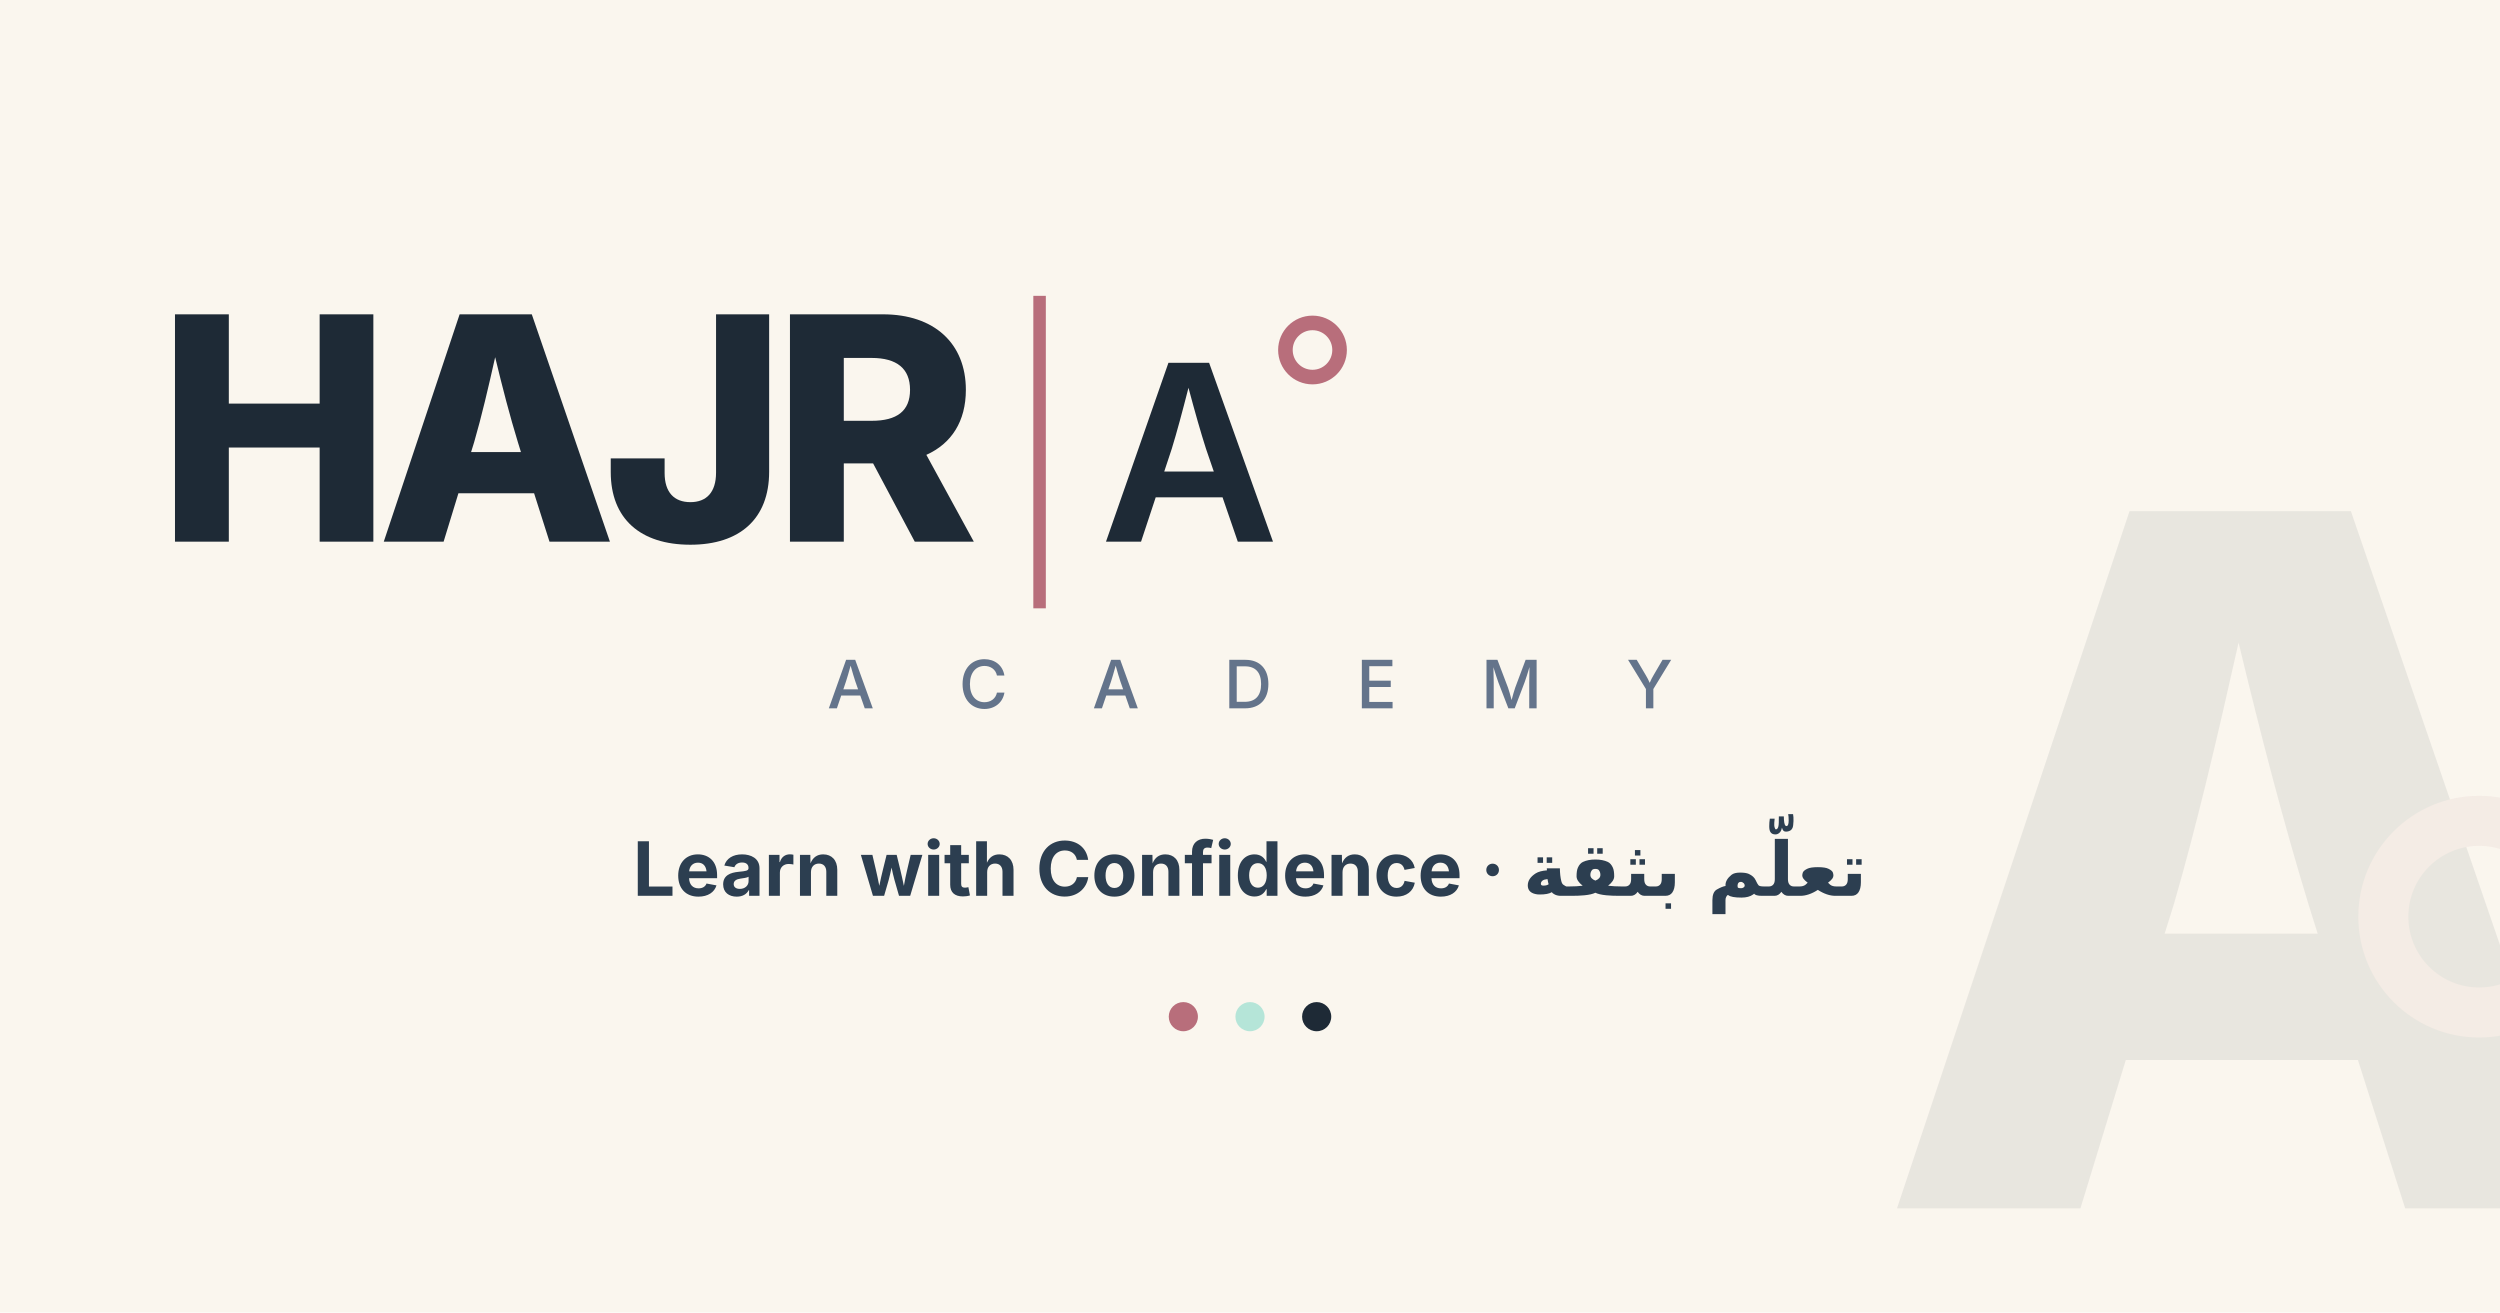
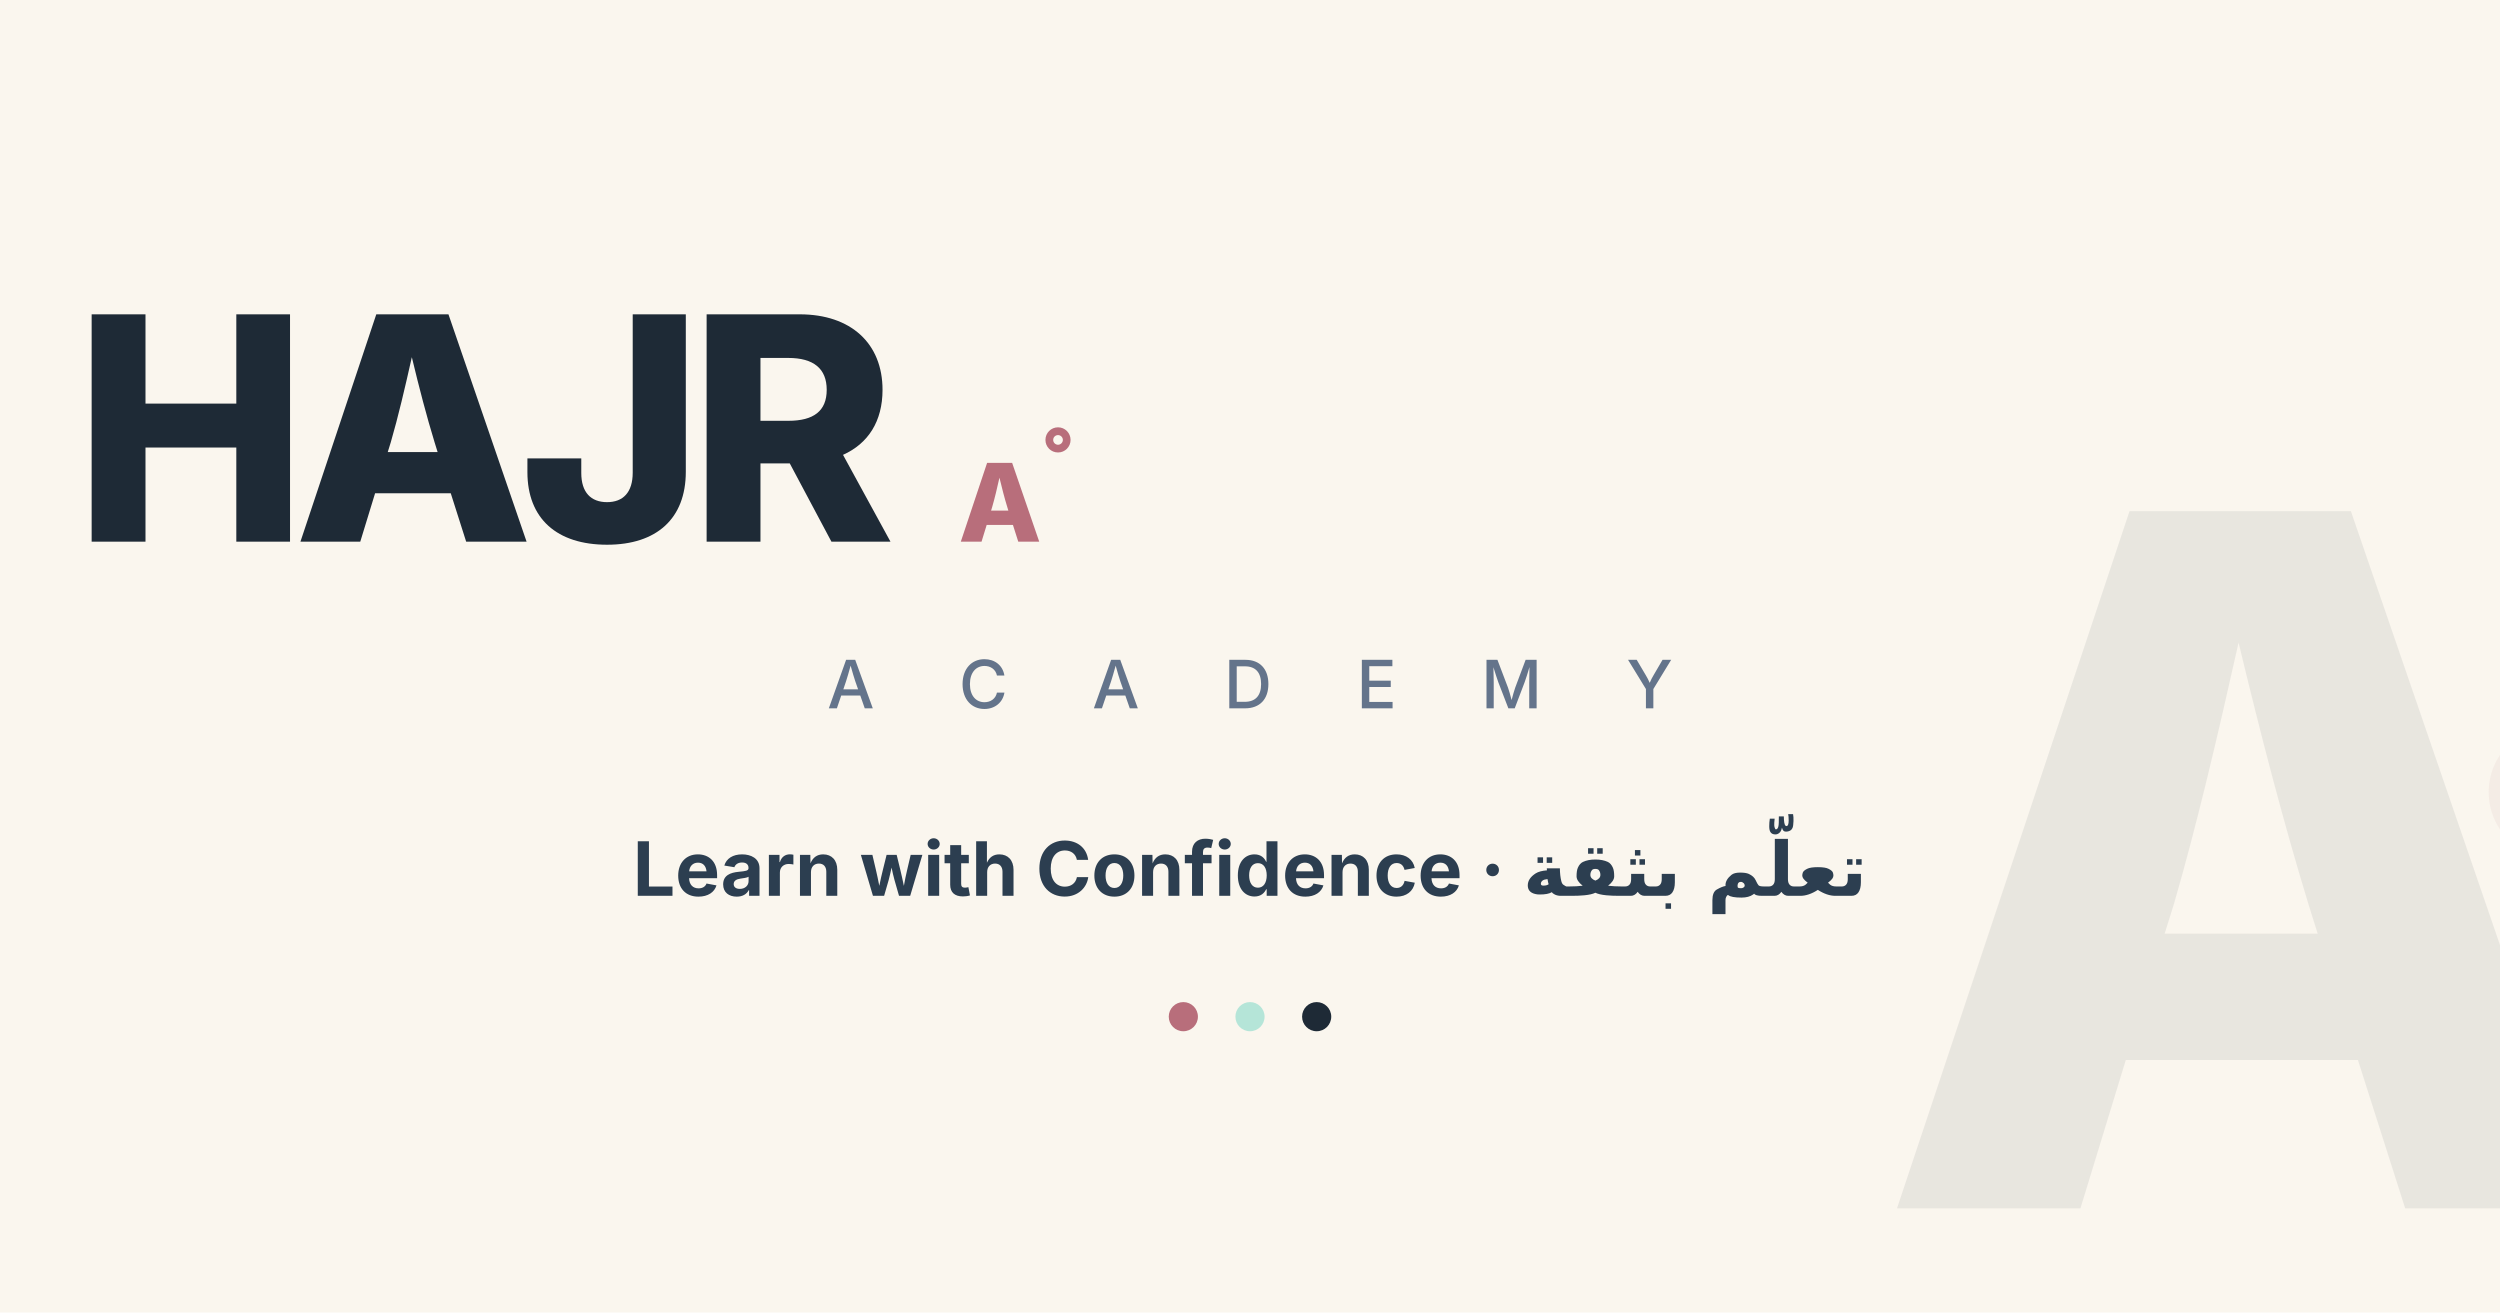
<svg xmlns="http://www.w3.org/2000/svg" viewBox="0 0 1200 630" width="1200" height="630">
  <rect width="1200" height="630" fill="#FAF6EE" />
  <g transform="translate(900, 360)" opacity="0.08">
    <text x="0" y="220" font-family="Inter, Helvetica, sans-serif" font-weight="800" font-size="460" letter-spacing="-20" fill="#1E2A36">A</text>
-     <circle cx="290" cy="80" r="46" fill="none" stroke="#B86E7B" stroke-width="24" />
+     <text x="285" y="120" font-family="Inter, Helvetica, sans-serif" font-weight="800" font-size="180" letter-spacing="-6" fill="#B86E7B">°</text>
  </g>
  <g transform="translate(600, 260)">
-     <text x="-130" y="0" text-anchor="end" font-family="Inter, Helvetica, sans-serif" font-weight="800" font-size="150" letter-spacing="-7" fill="#1E2A36">HAJR</text>
-     <rect x="-104" y="-118" width="6" height="150" fill="#B86E7B" />
-     <text x="-72" y="0" font-family="Inter, Helvetica, sans-serif" font-weight="600" font-size="118" letter-spacing="-3" fill="#1E2A36">A</text>
-     <circle cx="30" cy="-92" r="13" fill="none" stroke="#B86E7B" stroke-width="7" />
+     <text x="-170" y="0" text-anchor="end" font-family="Inter, Helvetica, sans-serif" font-weight="800" font-size="150" letter-spacing="-7" fill="#1E2A36">HAJR</text>
+     <text x="-140" y="0" font-family="Inter, Helvetica, sans-serif" font-weight="800" font-size="52" letter-spacing="-2" fill="#B86E7B">A</text>
+     <text x="-100" y="-30" font-family="Inter, Helvetica, sans-serif" font-weight="800" font-size="34" fill="#B86E7B">°</text>
  </g>
  <text x="600" y="340" text-anchor="middle" font-family="Inter, Helvetica, sans-serif" font-weight="500" font-size="32" letter-spacing="16" fill="#64748B">A C A D E M Y</text>
  <text x="600" y="430" text-anchor="middle" font-family="Inter, Helvetica, sans-serif" font-weight="700" font-size="36" fill="#2C3E50">Learn with Confidence · تعلّم بثقة</text>
  <g transform="translate(600, 488)">
    <circle cx="-32" cy="0" r="7" fill="#B86E7B" />
    <circle cx="0" cy="0" r="7" fill="#B5E5D8" />
    <circle cx="32" cy="0" r="7" fill="#1E2A36" />
  </g>
</svg>
